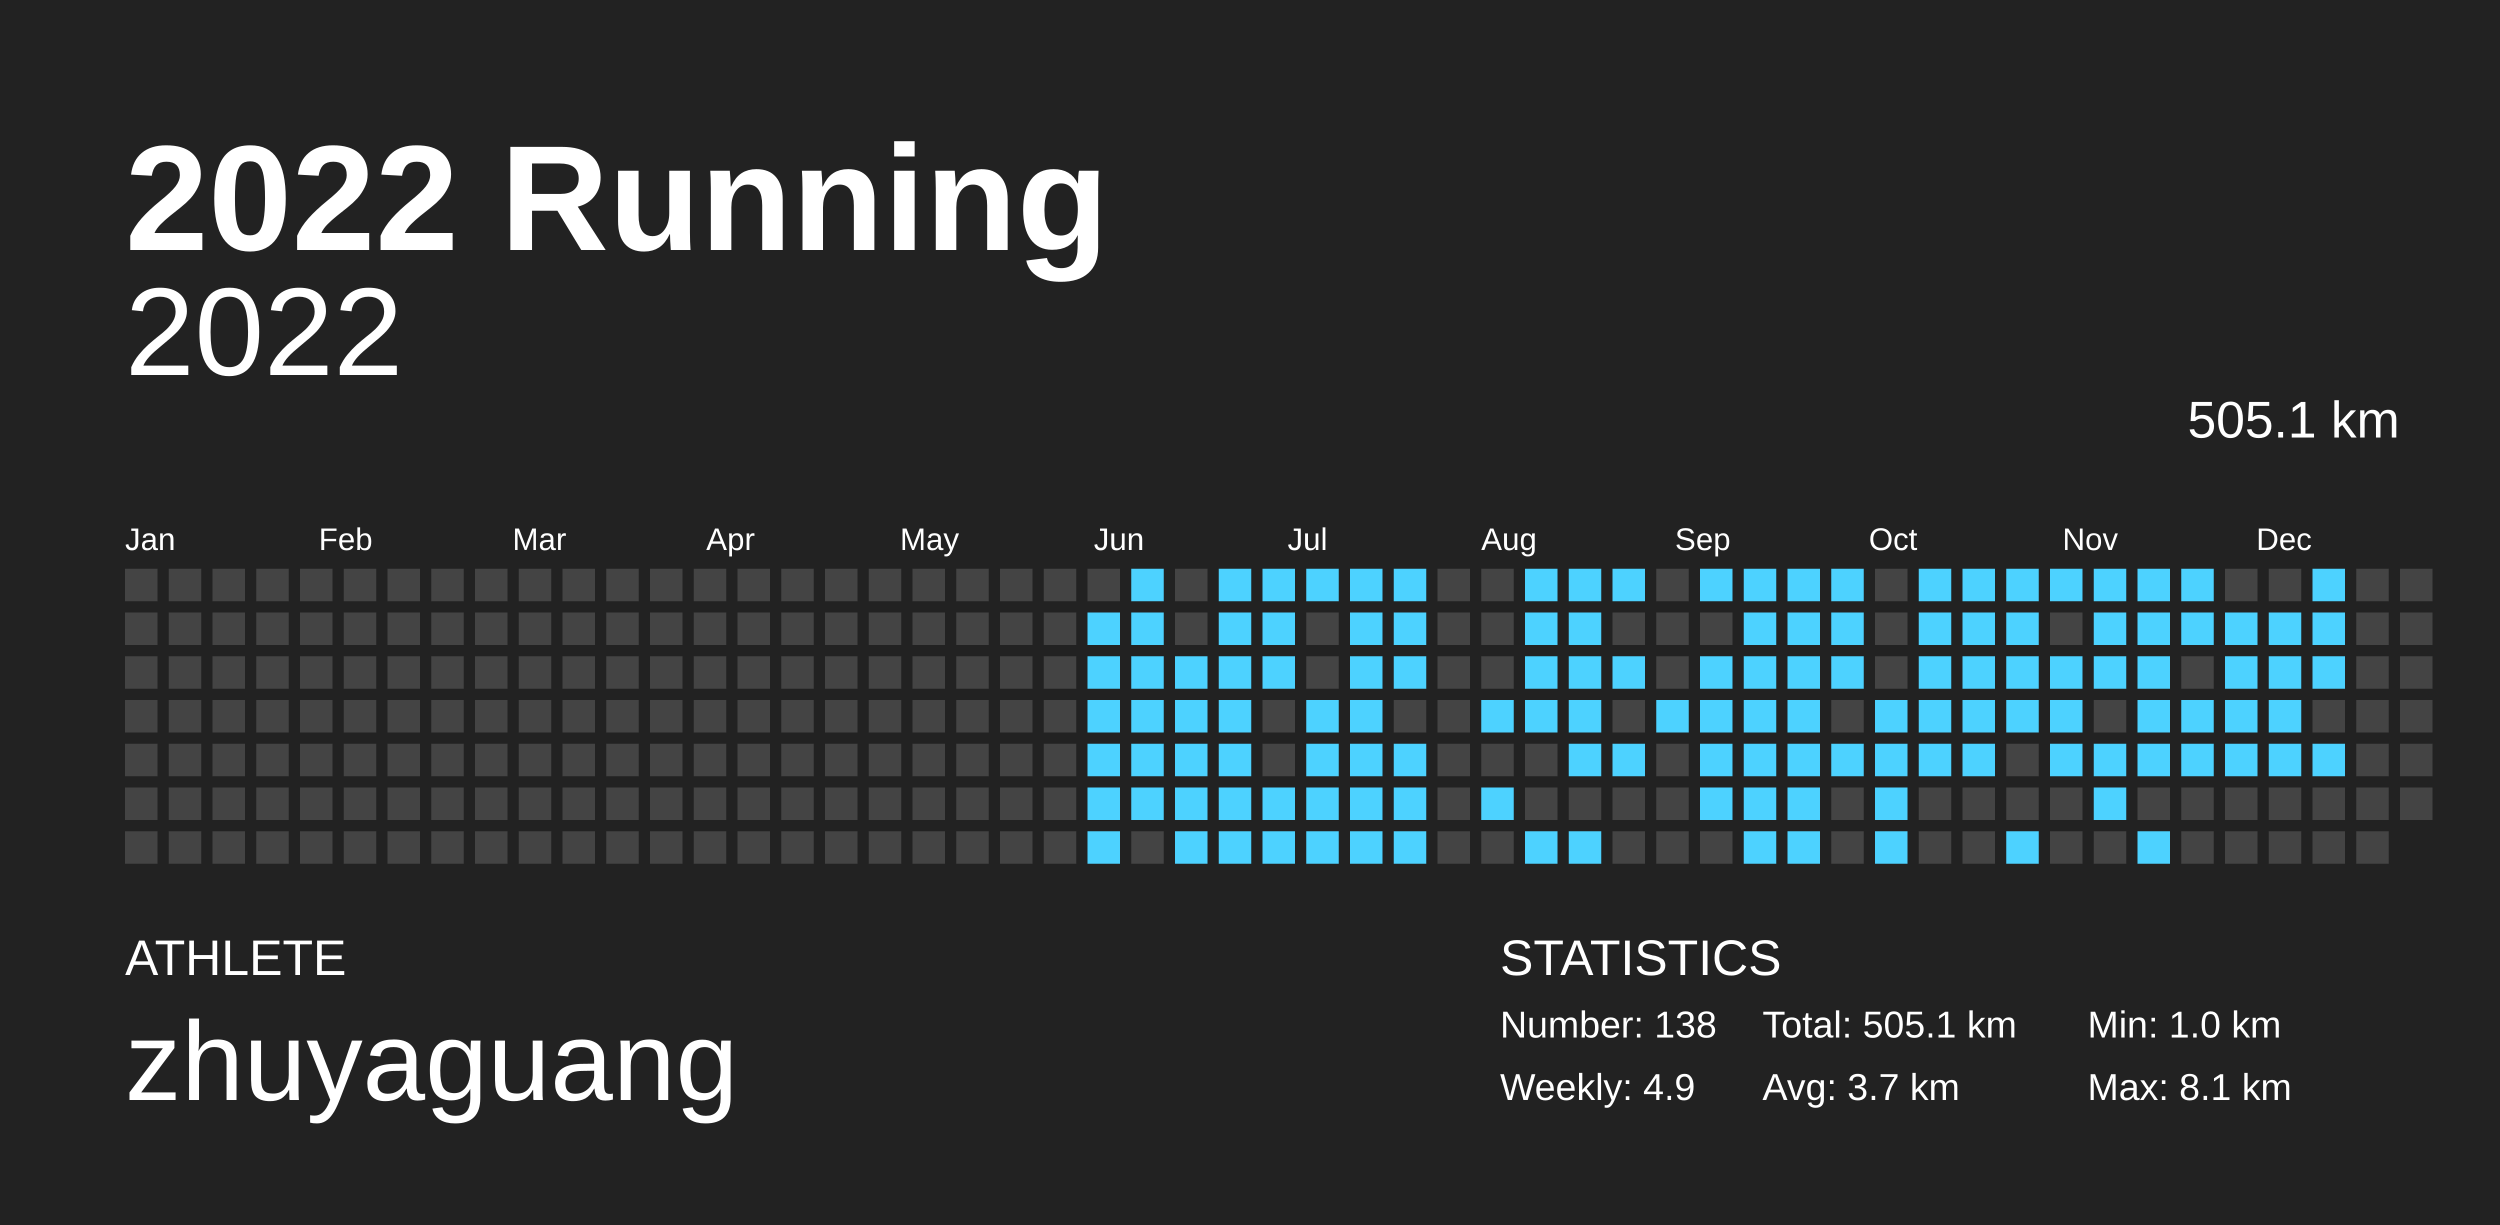
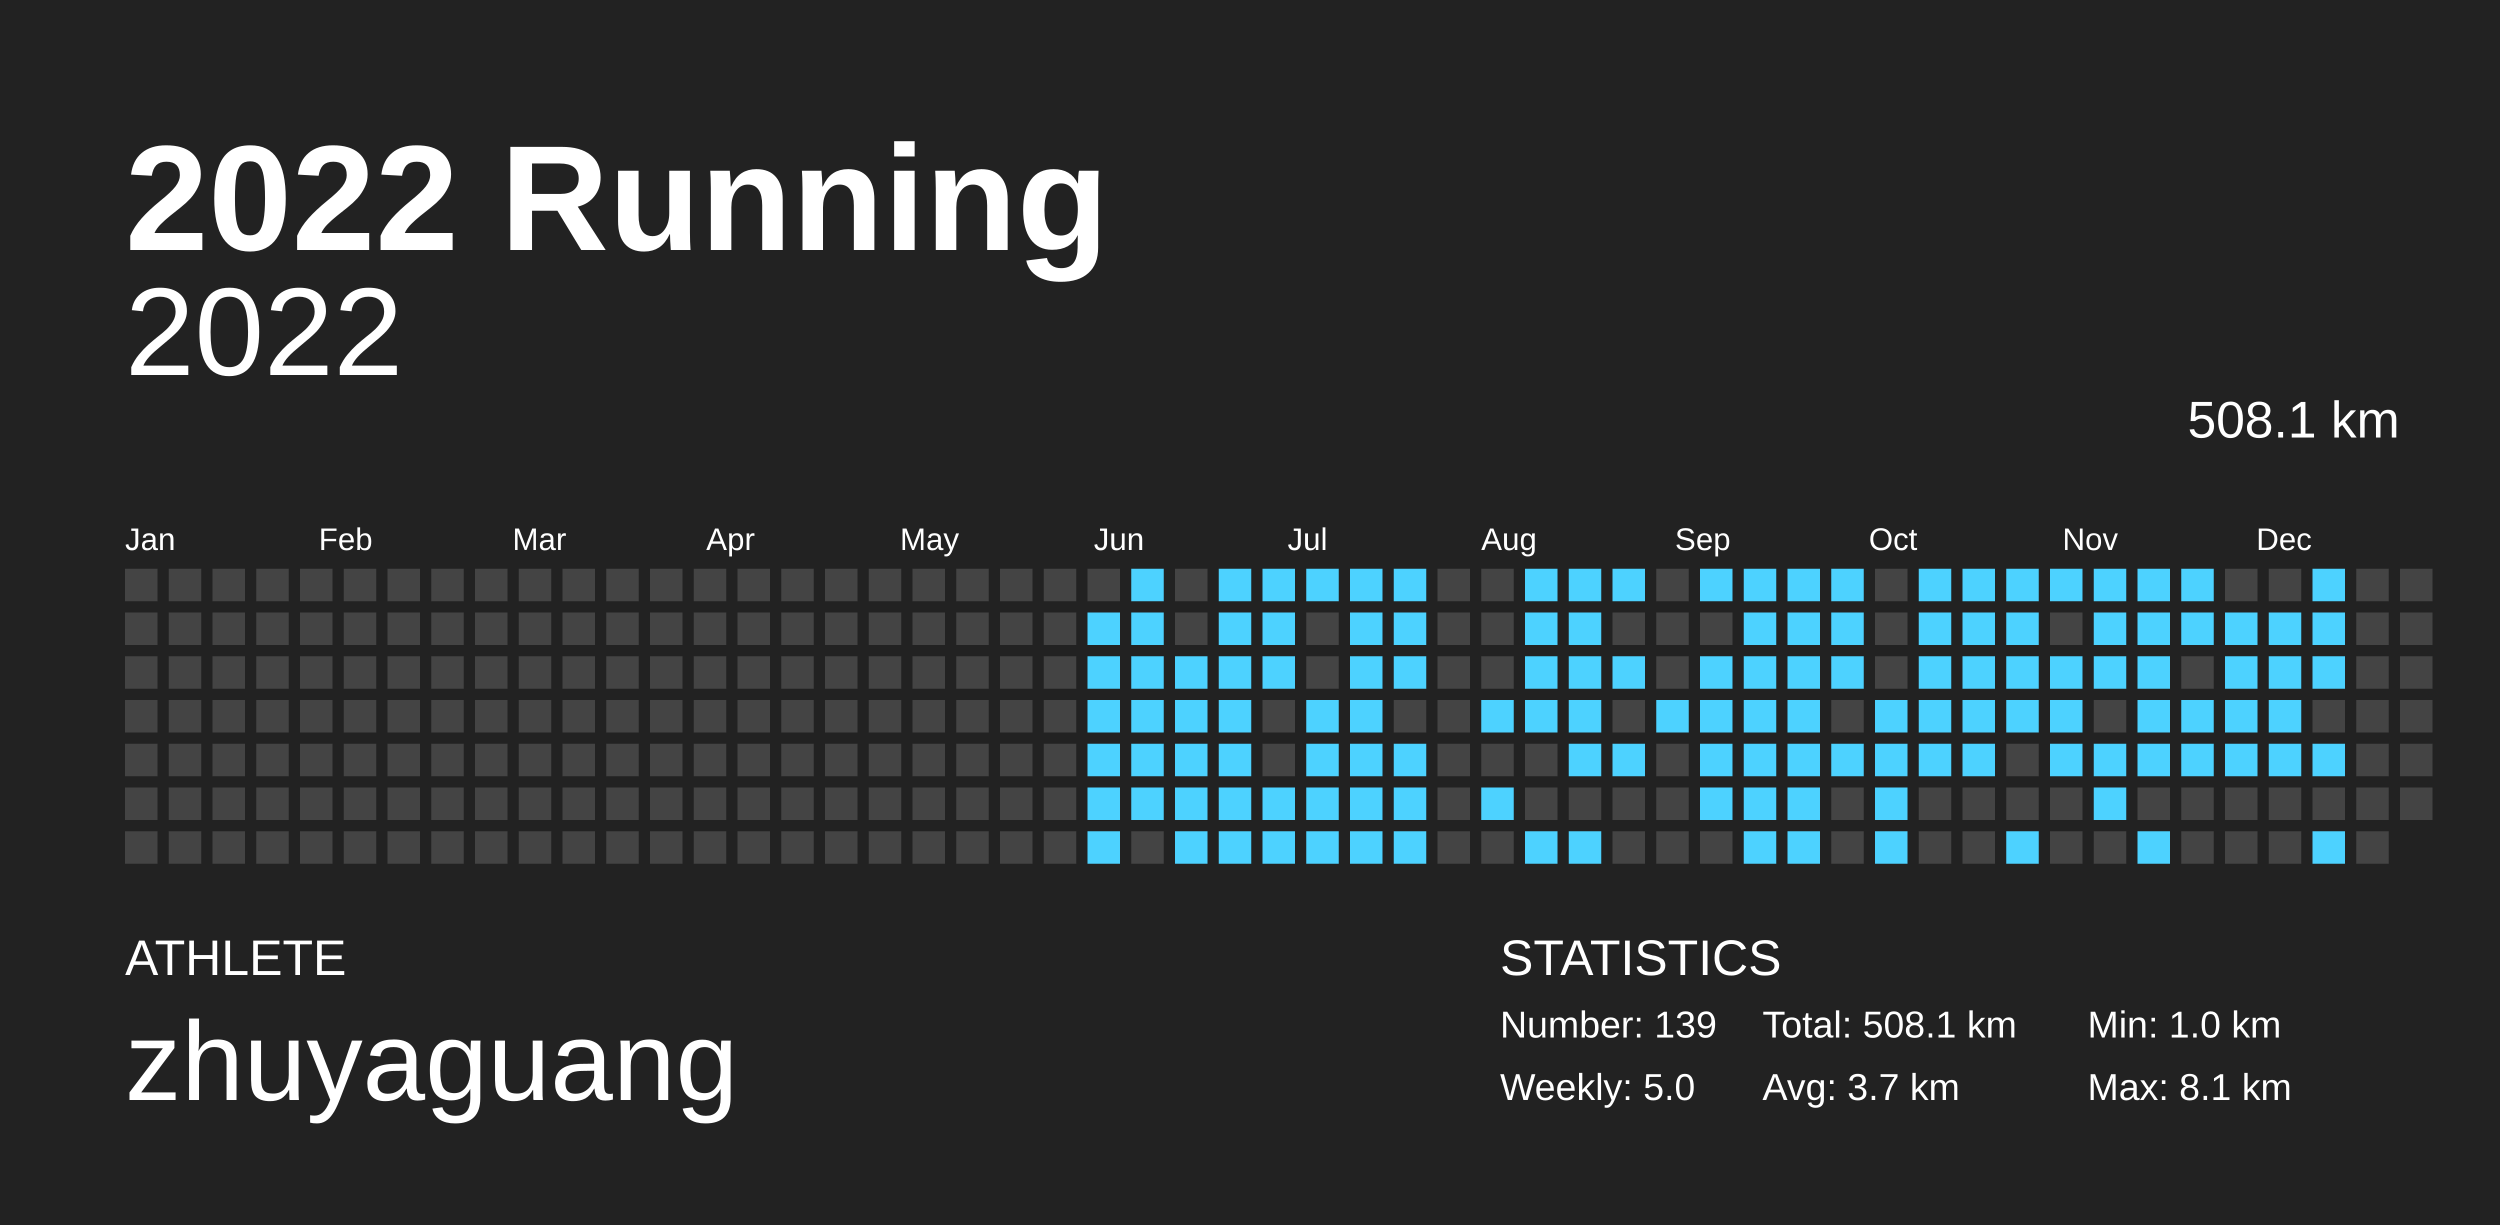
<svg xmlns="http://www.w3.org/2000/svg" baseProfile="full" height="98mm" version="1.1" viewBox="0,0,200,98" width="200mm">
  <defs />
  <rect fill="#222222" height="98" width="200" x="0" y="0" />
  <text fill="#FFFFFF" style="font-size:12px; font-family:Arial; font-weight:bold;" x="10" y="20">2022 Running</text>
  <text fill="#FFFFFF" style="font-size:4px; font-family:Arial" x="10" y="78">ATHLETE</text>
  <text fill="#FFFFFF" style="font-size:9px; font-family:Arial" x="10" y="88">zhuyaguang</text>
  <text fill="#FFFFFF" style="font-size:4px; font-family:Arial" x="120" y="78">STATISTICS</text>
-   <text fill="#FFFFFF" style="font-size:3px; font-family:Arial" x="120" y="83">Number: 138</text>
-   <text fill="#FFFFFF" style="font-size:3px; font-family:Arial" x="120" y="88">Weekly: 4.9</text>
-   <text fill="#FFFFFF" style="font-size:3px; font-family:Arial" x="141" y="83">Total: 505.1 km</text>
+   <text fill="#FFFFFF" style="font-size:3px; font-family:Arial" x="120" y="83">Number: 139</text>
+   <text fill="#FFFFFF" style="font-size:3px; font-family:Arial" x="120" y="88">Weekly: 5.0</text>
+   <text fill="#FFFFFF" style="font-size:3px; font-family:Arial" x="141" y="83">Total: 508.1 km</text>
  <text fill="#FFFFFF" style="font-size:3px; font-family:Arial" x="141" y="88">Avg: 3.7 km</text>
  <text fill="#FFFFFF" style="font-size:3px; font-family:Arial" x="167" y="83">Min: 1.0 km</text>
  <text fill="#FFFFFF" style="font-size:3px; font-family:Arial" x="167" y="88">Max: 8.1 km</text>
  <text alignment-baseline="hanging" fill="#FFFFFF" style="font-size:10.0px; font-family:Arial;" x="10" y="30">2022</text>
-   <text alignment-baseline="hanging" fill="#FFFFFF" style="font-size:4.125px; font-family:Arial;" x="175" y="35">505.1 km</text>
+   <text alignment-baseline="hanging" fill="#FFFFFF" style="font-size:4.125px; font-family:Arial;" x="175" y="35">508.1 km</text>
  <text fill="#FFFFFF" style="font-size:2.5px; font-family:Arial" x="10.0" y="44">Jan</text>
  <text fill="#FFFFFF" style="font-size:2.5px; font-family:Arial" x="25.5" y="44">Feb</text>
  <text fill="#FFFFFF" style="font-size:2.5px; font-family:Arial" x="41.0" y="44">Mar</text>
  <text fill="#FFFFFF" style="font-size:2.5px; font-family:Arial" x="56.5" y="44">Apr</text>
  <text fill="#FFFFFF" style="font-size:2.5px; font-family:Arial" x="72.0" y="44">May</text>
  <text fill="#FFFFFF" style="font-size:2.5px; font-family:Arial" x="87.5" y="44">Jun</text>
  <text fill="#FFFFFF" style="font-size:2.5px; font-family:Arial" x="103.0" y="44">Jul</text>
  <text fill="#FFFFFF" style="font-size:2.5px; font-family:Arial" x="118.5" y="44">Aug</text>
  <text fill="#FFFFFF" style="font-size:2.5px; font-family:Arial" x="134.0" y="44">Sep</text>
  <text fill="#FFFFFF" style="font-size:2.5px; font-family:Arial" x="149.5" y="44">Oct</text>
  <text fill="#FFFFFF" style="font-size:2.5px; font-family:Arial" x="165.0" y="44">Nov</text>
  <text fill="#FFFFFF" style="font-size:2.5px; font-family:Arial" x="180.5" y="44">Dec</text>
  <rect fill="#444444" height="2.6" width="2.6" x="10.0" y="45.5" />
  <rect fill="#444444" height="2.6" width="2.6" x="10.0" y="49.0" />
  <rect fill="#444444" height="2.6" width="2.6" x="10.0" y="52.5" />
  <rect fill="#444444" height="2.6" width="2.6" x="10.0" y="56.0" />
  <rect fill="#444444" height="2.6" width="2.6" x="10.0" y="59.5" />
  <rect fill="#444444" height="2.6" width="2.6" x="10.0" y="63.0" />
  <rect fill="#444444" height="2.6" width="2.6" x="10.0" y="66.5" />
  <rect fill="#444444" height="2.6" width="2.6" x="13.5" y="45.5" />
  <rect fill="#444444" height="2.6" width="2.6" x="13.5" y="49.0" />
  <rect fill="#444444" height="2.6" width="2.6" x="13.5" y="52.5" />
  <rect fill="#444444" height="2.6" width="2.6" x="13.5" y="56.0" />
  <rect fill="#444444" height="2.6" width="2.6" x="13.5" y="59.5" />
  <rect fill="#444444" height="2.6" width="2.6" x="13.5" y="63.0" />
  <rect fill="#444444" height="2.6" width="2.6" x="13.5" y="66.5" />
  <rect fill="#444444" height="2.6" width="2.6" x="17.0" y="45.5" />
  <rect fill="#444444" height="2.6" width="2.6" x="17.0" y="49.0" />
  <rect fill="#444444" height="2.6" width="2.6" x="17.0" y="52.5" />
  <rect fill="#444444" height="2.6" width="2.6" x="17.0" y="56.0" />
  <rect fill="#444444" height="2.6" width="2.6" x="17.0" y="59.5" />
  <rect fill="#444444" height="2.6" width="2.6" x="17.0" y="63.0" />
  <rect fill="#444444" height="2.6" width="2.6" x="17.0" y="66.5" />
  <rect fill="#444444" height="2.6" width="2.6" x="20.5" y="45.5" />
  <rect fill="#444444" height="2.6" width="2.6" x="20.5" y="49.0" />
  <rect fill="#444444" height="2.6" width="2.6" x="20.5" y="52.5" />
  <rect fill="#444444" height="2.6" width="2.6" x="20.5" y="56.0" />
  <rect fill="#444444" height="2.6" width="2.6" x="20.5" y="59.5" />
  <rect fill="#444444" height="2.6" width="2.6" x="20.5" y="63.0" />
  <rect fill="#444444" height="2.6" width="2.6" x="20.5" y="66.5" />
  <rect fill="#444444" height="2.6" width="2.6" x="24.0" y="45.5" />
  <rect fill="#444444" height="2.6" width="2.6" x="24.0" y="49.0" />
  <rect fill="#444444" height="2.6" width="2.6" x="24.0" y="52.5" />
  <rect fill="#444444" height="2.6" width="2.6" x="24.0" y="56.0" />
  <rect fill="#444444" height="2.6" width="2.6" x="24.0" y="59.5" />
  <rect fill="#444444" height="2.6" width="2.6" x="24.0" y="63.0" />
  <rect fill="#444444" height="2.6" width="2.6" x="24.0" y="66.5" />
  <rect fill="#444444" height="2.6" width="2.6" x="27.5" y="45.5" />
  <rect fill="#444444" height="2.6" width="2.6" x="27.5" y="49.0" />
  <rect fill="#444444" height="2.6" width="2.6" x="27.5" y="52.5" />
  <rect fill="#444444" height="2.6" width="2.6" x="27.5" y="56.0" />
  <rect fill="#444444" height="2.6" width="2.6" x="27.5" y="59.5" />
  <rect fill="#444444" height="2.6" width="2.6" x="27.5" y="63.0" />
  <rect fill="#444444" height="2.6" width="2.6" x="27.5" y="66.5" />
  <rect fill="#444444" height="2.6" width="2.6" x="31.0" y="45.5" />
  <rect fill="#444444" height="2.6" width="2.6" x="31.0" y="49.0" />
  <rect fill="#444444" height="2.6" width="2.6" x="31.0" y="52.5" />
  <rect fill="#444444" height="2.6" width="2.6" x="31.0" y="56.0" />
  <rect fill="#444444" height="2.6" width="2.6" x="31.0" y="59.5" />
  <rect fill="#444444" height="2.6" width="2.6" x="31.0" y="63.0" />
  <rect fill="#444444" height="2.6" width="2.6" x="31.0" y="66.5" />
  <rect fill="#444444" height="2.6" width="2.6" x="34.5" y="45.5" />
  <rect fill="#444444" height="2.6" width="2.6" x="34.5" y="49.0" />
  <rect fill="#444444" height="2.6" width="2.6" x="34.5" y="52.5" />
  <rect fill="#444444" height="2.6" width="2.6" x="34.5" y="56.0" />
  <rect fill="#444444" height="2.6" width="2.6" x="34.5" y="59.5" />
  <rect fill="#444444" height="2.6" width="2.6" x="34.5" y="63.0" />
  <rect fill="#444444" height="2.6" width="2.6" x="34.5" y="66.5" />
  <rect fill="#444444" height="2.6" width="2.6" x="38.0" y="45.5" />
  <rect fill="#444444" height="2.6" width="2.6" x="38.0" y="49.0" />
  <rect fill="#444444" height="2.6" width="2.6" x="38.0" y="52.5" />
  <rect fill="#444444" height="2.6" width="2.6" x="38.0" y="56.0" />
  <rect fill="#444444" height="2.6" width="2.6" x="38.0" y="59.5" />
  <rect fill="#444444" height="2.6" width="2.6" x="38.0" y="63.0" />
  <rect fill="#444444" height="2.6" width="2.6" x="38.0" y="66.5" />
  <rect fill="#444444" height="2.6" width="2.6" x="41.5" y="45.5" />
  <rect fill="#444444" height="2.6" width="2.6" x="41.5" y="49.0" />
  <rect fill="#444444" height="2.6" width="2.6" x="41.5" y="52.5" />
  <rect fill="#444444" height="2.6" width="2.6" x="41.5" y="56.0" />
  <rect fill="#444444" height="2.6" width="2.6" x="41.5" y="59.5" />
  <rect fill="#444444" height="2.6" width="2.6" x="41.5" y="63.0" />
  <rect fill="#444444" height="2.6" width="2.6" x="41.5" y="66.5" />
  <rect fill="#444444" height="2.6" width="2.6" x="45.0" y="45.5" />
  <rect fill="#444444" height="2.6" width="2.6" x="45.0" y="49.0" />
  <rect fill="#444444" height="2.6" width="2.6" x="45.0" y="52.5" />
  <rect fill="#444444" height="2.6" width="2.6" x="45.0" y="56.0" />
  <rect fill="#444444" height="2.6" width="2.6" x="45.0" y="59.5" />
  <rect fill="#444444" height="2.6" width="2.6" x="45.0" y="63.0" />
  <rect fill="#444444" height="2.6" width="2.6" x="45.0" y="66.5" />
  <rect fill="#444444" height="2.6" width="2.6" x="48.5" y="45.5" />
  <rect fill="#444444" height="2.6" width="2.6" x="48.5" y="49.0" />
  <rect fill="#444444" height="2.6" width="2.6" x="48.5" y="52.5" />
  <rect fill="#444444" height="2.6" width="2.6" x="48.5" y="56.0" />
  <rect fill="#444444" height="2.6" width="2.6" x="48.5" y="59.5" />
  <rect fill="#444444" height="2.6" width="2.6" x="48.5" y="63.0" />
  <rect fill="#444444" height="2.6" width="2.6" x="48.5" y="66.5" />
  <rect fill="#444444" height="2.6" width="2.6" x="52.0" y="45.5" />
  <rect fill="#444444" height="2.6" width="2.6" x="52.0" y="49.0" />
  <rect fill="#444444" height="2.6" width="2.6" x="52.0" y="52.5" />
  <rect fill="#444444" height="2.6" width="2.6" x="52.0" y="56.0" />
  <rect fill="#444444" height="2.6" width="2.6" x="52.0" y="59.5" />
  <rect fill="#444444" height="2.6" width="2.6" x="52.0" y="63.0" />
  <rect fill="#444444" height="2.6" width="2.6" x="52.0" y="66.5" />
  <rect fill="#444444" height="2.6" width="2.6" x="55.5" y="45.5" />
  <rect fill="#444444" height="2.6" width="2.6" x="55.5" y="49.0" />
  <rect fill="#444444" height="2.6" width="2.6" x="55.5" y="52.5" />
  <rect fill="#444444" height="2.6" width="2.6" x="55.5" y="56.0" />
  <rect fill="#444444" height="2.6" width="2.6" x="55.5" y="59.5" />
  <rect fill="#444444" height="2.6" width="2.6" x="55.5" y="63.0" />
  <rect fill="#444444" height="2.6" width="2.6" x="55.5" y="66.5" />
  <rect fill="#444444" height="2.6" width="2.6" x="59.0" y="45.5" />
  <rect fill="#444444" height="2.6" width="2.6" x="59.0" y="49.0" />
  <rect fill="#444444" height="2.6" width="2.6" x="59.0" y="52.5" />
  <rect fill="#444444" height="2.6" width="2.6" x="59.0" y="56.0" />
  <rect fill="#444444" height="2.6" width="2.6" x="59.0" y="59.5" />
  <rect fill="#444444" height="2.6" width="2.6" x="59.0" y="63.0" />
  <rect fill="#444444" height="2.6" width="2.6" x="59.0" y="66.5" />
  <rect fill="#444444" height="2.6" width="2.6" x="62.5" y="45.5" />
  <rect fill="#444444" height="2.6" width="2.6" x="62.5" y="49.0" />
  <rect fill="#444444" height="2.6" width="2.6" x="62.5" y="52.5" />
  <rect fill="#444444" height="2.6" width="2.6" x="62.5" y="56.0" />
  <rect fill="#444444" height="2.6" width="2.6" x="62.5" y="59.5" />
  <rect fill="#444444" height="2.6" width="2.6" x="62.5" y="63.0" />
  <rect fill="#444444" height="2.6" width="2.6" x="62.5" y="66.5" />
  <rect fill="#444444" height="2.6" width="2.6" x="66.0" y="45.5" />
  <rect fill="#444444" height="2.6" width="2.6" x="66.0" y="49.0" />
  <rect fill="#444444" height="2.6" width="2.6" x="66.0" y="52.5" />
  <rect fill="#444444" height="2.6" width="2.6" x="66.0" y="56.0" />
  <rect fill="#444444" height="2.6" width="2.6" x="66.0" y="59.5" />
  <rect fill="#444444" height="2.6" width="2.6" x="66.0" y="63.0" />
  <rect fill="#444444" height="2.6" width="2.6" x="66.0" y="66.5" />
  <rect fill="#444444" height="2.6" width="2.6" x="69.5" y="45.5" />
  <rect fill="#444444" height="2.6" width="2.6" x="69.5" y="49.0" />
  <rect fill="#444444" height="2.6" width="2.6" x="69.5" y="52.5" />
  <rect fill="#444444" height="2.6" width="2.6" x="69.5" y="56.0" />
  <rect fill="#444444" height="2.6" width="2.6" x="69.5" y="59.5" />
  <rect fill="#444444" height="2.6" width="2.6" x="69.5" y="63.0" />
  <rect fill="#444444" height="2.6" width="2.6" x="69.5" y="66.5" />
  <rect fill="#444444" height="2.6" width="2.6" x="73.0" y="45.5" />
  <rect fill="#444444" height="2.6" width="2.6" x="73.0" y="49.0" />
  <rect fill="#444444" height="2.6" width="2.6" x="73.0" y="52.5" />
  <rect fill="#444444" height="2.6" width="2.6" x="73.0" y="56.0" />
  <rect fill="#444444" height="2.6" width="2.6" x="73.0" y="59.5" />
  <rect fill="#444444" height="2.6" width="2.6" x="73.0" y="63.0" />
  <rect fill="#444444" height="2.6" width="2.6" x="73.0" y="66.5" />
  <rect fill="#444444" height="2.6" width="2.6" x="76.5" y="45.5" />
  <rect fill="#444444" height="2.6" width="2.6" x="76.5" y="49.0" />
  <rect fill="#444444" height="2.6" width="2.6" x="76.5" y="52.5" />
  <rect fill="#444444" height="2.6" width="2.6" x="76.5" y="56.0" />
  <rect fill="#444444" height="2.6" width="2.6" x="76.5" y="59.5" />
  <rect fill="#444444" height="2.6" width="2.6" x="76.5" y="63.0" />
  <rect fill="#444444" height="2.6" width="2.6" x="76.5" y="66.5" />
  <rect fill="#444444" height="2.6" width="2.6" x="80.0" y="45.5" />
  <rect fill="#444444" height="2.6" width="2.6" x="80.0" y="49.0" />
  <rect fill="#444444" height="2.6" width="2.6" x="80.0" y="52.5" />
  <rect fill="#444444" height="2.6" width="2.6" x="80.0" y="56.0" />
  <rect fill="#444444" height="2.6" width="2.6" x="80.0" y="59.5" />
  <rect fill="#444444" height="2.6" width="2.6" x="80.0" y="63.0" />
  <rect fill="#444444" height="2.6" width="2.6" x="80.0" y="66.5" />
  <rect fill="#444444" height="2.6" width="2.6" x="83.5" y="45.5" />
  <rect fill="#444444" height="2.6" width="2.6" x="83.5" y="49.0" />
  <rect fill="#444444" height="2.6" width="2.6" x="83.5" y="52.5" />
  <rect fill="#444444" height="2.6" width="2.6" x="83.5" y="56.0" />
  <rect fill="#444444" height="2.6" width="2.6" x="83.5" y="59.5" />
  <rect fill="#444444" height="2.6" width="2.6" x="83.5" y="63.0" />
  <rect fill="#444444" height="2.6" width="2.6" x="83.5" y="66.5" />
  <rect fill="#444444" height="2.6" width="2.6" x="87.0" y="45.5" />
  <rect fill="#4dd2ff" height="2.6" width="2.6" x="87.0" y="49.0" />
  <rect fill="#4dd2ff" height="2.6" width="2.6" x="87.0" y="52.5" />
  <rect fill="#4dd2ff" height="2.6" width="2.6" x="87.0" y="56.0" />
  <rect fill="#4dd2ff" height="2.6" width="2.6" x="87.0" y="59.5" />
  <rect fill="#4dd2ff" height="2.6" width="2.6" x="87.0" y="63.0" />
  <rect fill="#4dd2ff" height="2.6" width="2.6" x="87.0" y="66.5" />
  <rect fill="#4dd2ff" height="2.6" width="2.6" x="90.5" y="45.5" />
  <rect fill="#4dd2ff" height="2.6" width="2.6" x="90.5" y="49.0" />
  <rect fill="#4dd2ff" height="2.6" width="2.6" x="90.5" y="52.5" />
  <rect fill="#4dd2ff" height="2.6" width="2.6" x="90.5" y="56.0" />
  <rect fill="#4dd2ff" height="2.6" width="2.6" x="90.5" y="59.5" />
  <rect fill="#4dd2ff" height="2.6" width="2.6" x="90.5" y="63.0" />
  <rect fill="#444444" height="2.6" width="2.6" x="90.5" y="66.5" />
  <rect fill="#444444" height="2.6" width="2.6" x="94.0" y="45.5" />
  <rect fill="#444444" height="2.6" width="2.6" x="94.0" y="49.0" />
  <rect fill="#4dd2ff" height="2.6" width="2.6" x="94.0" y="52.5" />
  <rect fill="#4dd2ff" height="2.6" width="2.6" x="94.0" y="56.0" />
  <rect fill="#4dd2ff" height="2.6" width="2.6" x="94.0" y="59.5" />
  <rect fill="#4dd2ff" height="2.6" width="2.6" x="94.0" y="63.0" />
  <rect fill="#4dd2ff" height="2.6" width="2.6" x="94.0" y="66.5" />
  <rect fill="#4dd2ff" height="2.6" width="2.6" x="97.5" y="45.5" />
  <rect fill="#4dd2ff" height="2.6" width="2.6" x="97.5" y="49.0" />
  <rect fill="#4dd2ff" height="2.6" width="2.6" x="97.5" y="52.5" />
  <rect fill="#4dd2ff" height="2.6" width="2.6" x="97.5" y="56.0" />
  <rect fill="#4dd2ff" height="2.6" width="2.6" x="97.5" y="59.5" />
  <rect fill="#4dd2ff" height="2.6" width="2.6" x="97.5" y="63.0" />
  <rect fill="#4dd2ff" height="2.6" width="2.6" x="97.5" y="66.5" />
  <rect fill="#4dd2ff" height="2.6" width="2.6" x="101.0" y="45.5" />
  <rect fill="#4dd2ff" height="2.6" width="2.6" x="101.0" y="49.0" />
  <rect fill="#4dd2ff" height="2.6" width="2.6" x="101.0" y="52.5" />
  <rect fill="#444444" height="2.6" width="2.6" x="101.0" y="56.0" />
  <rect fill="#444444" height="2.6" width="2.6" x="101.0" y="59.5" />
  <rect fill="#4dd2ff" height="2.6" width="2.6" x="101.0" y="63.0" />
  <rect fill="#4dd2ff" height="2.6" width="2.6" x="101.0" y="66.5" />
  <rect fill="#4dd2ff" height="2.6" width="2.6" x="104.5" y="45.5" />
  <rect fill="#444444" height="2.6" width="2.6" x="104.5" y="49.0" />
  <rect fill="#444444" height="2.6" width="2.6" x="104.5" y="52.5" />
  <rect fill="#4dd2ff" height="2.6" width="2.6" x="104.5" y="56.0" />
  <rect fill="#4dd2ff" height="2.6" width="2.6" x="104.5" y="59.5" />
  <rect fill="#4dd2ff" height="2.6" width="2.6" x="104.5" y="63.0" />
  <rect fill="#4dd2ff" height="2.6" width="2.6" x="104.5" y="66.5" />
  <rect fill="#4dd2ff" height="2.6" width="2.6" x="108.0" y="45.5" />
  <rect fill="#4dd2ff" height="2.6" width="2.6" x="108.0" y="49.0" />
  <rect fill="#4dd2ff" height="2.6" width="2.6" x="108.0" y="52.5" />
  <rect fill="#4dd2ff" height="2.6" width="2.6" x="108.0" y="56.0" />
  <rect fill="#4dd2ff" height="2.6" width="2.6" x="108.0" y="59.5" />
  <rect fill="#4dd2ff" height="2.6" width="2.6" x="108.0" y="63.0" />
  <rect fill="#4dd2ff" height="2.6" width="2.6" x="108.0" y="66.5" />
  <rect fill="#4dd2ff" height="2.6" width="2.6" x="111.5" y="45.5" />
  <rect fill="#4dd2ff" height="2.6" width="2.6" x="111.5" y="49.0" />
  <rect fill="#4dd2ff" height="2.6" width="2.6" x="111.5" y="52.5" />
  <rect fill="#444444" height="2.6" width="2.6" x="111.5" y="56.0" />
  <rect fill="#4dd2ff" height="2.6" width="2.6" x="111.5" y="59.5" />
  <rect fill="#4dd2ff" height="2.6" width="2.6" x="111.5" y="63.0" />
  <rect fill="#4dd2ff" height="2.6" width="2.6" x="111.5" y="66.5" />
  <rect fill="#444444" height="2.6" width="2.6" x="115.0" y="45.5" />
  <rect fill="#444444" height="2.6" width="2.6" x="115.0" y="49.0" />
  <rect fill="#444444" height="2.6" width="2.6" x="115.0" y="52.5" />
  <rect fill="#444444" height="2.6" width="2.6" x="115.0" y="56.0" />
  <rect fill="#444444" height="2.6" width="2.6" x="115.0" y="59.5" />
  <rect fill="#444444" height="2.6" width="2.6" x="115.0" y="63.0" />
  <rect fill="#444444" height="2.6" width="2.6" x="115.0" y="66.5" />
  <rect fill="#444444" height="2.6" width="2.6" x="118.5" y="45.5" />
  <rect fill="#444444" height="2.6" width="2.6" x="118.5" y="49.0" />
  <rect fill="#444444" height="2.6" width="2.6" x="118.5" y="52.5" />
  <rect fill="#4dd2ff" height="2.6" width="2.6" x="118.5" y="56.0" />
  <rect fill="#444444" height="2.6" width="2.6" x="118.5" y="59.5" />
  <rect fill="#4dd2ff" height="2.6" width="2.6" x="118.5" y="63.0" />
  <rect fill="#444444" height="2.6" width="2.6" x="118.5" y="66.5" />
  <rect fill="#4dd2ff" height="2.6" width="2.6" x="122.0" y="45.5" />
  <rect fill="#4dd2ff" height="2.6" width="2.6" x="122.0" y="49.0" />
  <rect fill="#4dd2ff" height="2.6" width="2.6" x="122.0" y="52.5" />
  <rect fill="#4dd2ff" height="2.6" width="2.6" x="122.0" y="56.0" />
  <rect fill="#444444" height="2.6" width="2.6" x="122.0" y="59.5" />
  <rect fill="#444444" height="2.6" width="2.6" x="122.0" y="63.0" />
  <rect fill="#4dd2ff" height="2.6" width="2.6" x="122.0" y="66.5" />
  <rect fill="#4dd2ff" height="2.6" width="2.6" x="125.5" y="45.5" />
  <rect fill="#4dd2ff" height="2.6" width="2.6" x="125.5" y="49.0" />
  <rect fill="#4dd2ff" height="2.6" width="2.6" x="125.5" y="52.5" />
  <rect fill="#4dd2ff" height="2.6" width="2.6" x="125.5" y="56.0" />
  <rect fill="#4dd2ff" height="2.6" width="2.6" x="125.5" y="59.5" />
  <rect fill="#444444" height="2.6" width="2.6" x="125.5" y="63.0" />
  <rect fill="#4dd2ff" height="2.6" width="2.6" x="125.5" y="66.5" />
  <rect fill="#4dd2ff" height="2.6" width="2.6" x="129.0" y="45.5" />
  <rect fill="#444444" height="2.6" width="2.6" x="129.0" y="49.0" />
  <rect fill="#4dd2ff" height="2.6" width="2.6" x="129.0" y="52.5" />
  <rect fill="#444444" height="2.6" width="2.6" x="129.0" y="56.0" />
  <rect fill="#4dd2ff" height="2.6" width="2.6" x="129.0" y="59.5" />
  <rect fill="#444444" height="2.6" width="2.6" x="129.0" y="63.0" />
  <rect fill="#444444" height="2.6" width="2.6" x="129.0" y="66.5" />
  <rect fill="#444444" height="2.6" width="2.6" x="132.5" y="45.5" />
  <rect fill="#444444" height="2.6" width="2.6" x="132.5" y="49.0" />
  <rect fill="#444444" height="2.6" width="2.6" x="132.5" y="52.5" />
  <rect fill="#4dd2ff" height="2.6" width="2.6" x="132.5" y="56.0" />
  <rect fill="#444444" height="2.6" width="2.6" x="132.5" y="59.5" />
  <rect fill="#444444" height="2.6" width="2.6" x="132.5" y="63.0" />
  <rect fill="#444444" height="2.6" width="2.6" x="132.5" y="66.5" />
  <rect fill="#4dd2ff" height="2.6" width="2.6" x="136.0" y="45.5" />
  <rect fill="#444444" height="2.6" width="2.6" x="136.0" y="49.0" />
  <rect fill="#4dd2ff" height="2.6" width="2.6" x="136.0" y="52.5" />
  <rect fill="#4dd2ff" height="2.6" width="2.6" x="136.0" y="56.0" />
  <rect fill="#4dd2ff" height="2.6" width="2.6" x="136.0" y="59.5" />
  <rect fill="#4dd2ff" height="2.6" width="2.6" x="136.0" y="63.0" />
  <rect fill="#444444" height="2.6" width="2.6" x="136.0" y="66.5" />
  <rect fill="#4dd2ff" height="2.6" width="2.6" x="139.5" y="45.5" />
  <rect fill="#4dd2ff" height="2.6" width="2.6" x="139.5" y="49.0" />
  <rect fill="#4dd2ff" height="2.6" width="2.6" x="139.5" y="52.5" />
  <rect fill="#4dd2ff" height="2.6" width="2.6" x="139.5" y="56.0" />
  <rect fill="#4dd2ff" height="2.6" width="2.6" x="139.5" y="59.5" />
  <rect fill="#4dd2ff" height="2.6" width="2.6" x="139.5" y="63.0" />
  <rect fill="#4dd2ff" height="2.6" width="2.6" x="139.5" y="66.5" />
  <rect fill="#4dd2ff" height="2.6" width="2.6" x="143.0" y="45.5" />
  <rect fill="#4dd2ff" height="2.6" width="2.6" x="143.0" y="49.0" />
  <rect fill="#4dd2ff" height="2.6" width="2.6" x="143.0" y="52.5" />
  <rect fill="#4dd2ff" height="2.6" width="2.6" x="143.0" y="56.0" />
  <rect fill="#4dd2ff" height="2.6" width="2.6" x="143.0" y="59.5" />
  <rect fill="#4dd2ff" height="2.6" width="2.6" x="143.0" y="63.0" />
  <rect fill="#4dd2ff" height="2.6" width="2.6" x="143.0" y="66.5" />
  <rect fill="#4dd2ff" height="2.6" width="2.6" x="146.5" y="45.5" />
  <rect fill="#4dd2ff" height="2.6" width="2.6" x="146.5" y="49.0" />
  <rect fill="#4dd2ff" height="2.6" width="2.6" x="146.5" y="52.5" />
  <rect fill="#444444" height="2.6" width="2.6" x="146.5" y="56.0" />
  <rect fill="#4dd2ff" height="2.6" width="2.6" x="146.5" y="59.5" />
  <rect fill="#444444" height="2.6" width="2.6" x="146.5" y="63.0" />
  <rect fill="#444444" height="2.6" width="2.6" x="146.5" y="66.5" />
  <rect fill="#444444" height="2.6" width="2.6" x="150.0" y="45.5" />
  <rect fill="#444444" height="2.6" width="2.6" x="150.0" y="49.0" />
  <rect fill="#444444" height="2.6" width="2.6" x="150.0" y="52.5" />
  <rect fill="#4dd2ff" height="2.6" width="2.6" x="150.0" y="56.0" />
  <rect fill="#4dd2ff" height="2.6" width="2.6" x="150.0" y="59.5" />
  <rect fill="#4dd2ff" height="2.6" width="2.6" x="150.0" y="63.0" />
  <rect fill="#4dd2ff" height="2.6" width="2.6" x="150.0" y="66.5" />
  <rect fill="#4dd2ff" height="2.6" width="2.6" x="153.5" y="45.5" />
  <rect fill="#4dd2ff" height="2.6" width="2.6" x="153.5" y="49.0" />
  <rect fill="#4dd2ff" height="2.6" width="2.6" x="153.5" y="52.5" />
  <rect fill="#4dd2ff" height="2.6" width="2.6" x="153.5" y="56.0" />
  <rect fill="#4dd2ff" height="2.6" width="2.6" x="153.5" y="59.5" />
  <rect fill="#444444" height="2.6" width="2.6" x="153.5" y="63.0" />
  <rect fill="#444444" height="2.6" width="2.6" x="153.5" y="66.5" />
  <rect fill="#4dd2ff" height="2.6" width="2.6" x="157.0" y="45.5" />
  <rect fill="#4dd2ff" height="2.6" width="2.6" x="157.0" y="49.0" />
  <rect fill="#4dd2ff" height="2.6" width="2.6" x="157.0" y="52.5" />
  <rect fill="#4dd2ff" height="2.6" width="2.6" x="157.0" y="56.0" />
  <rect fill="#4dd2ff" height="2.6" width="2.6" x="157.0" y="59.5" />
  <rect fill="#444444" height="2.6" width="2.6" x="157.0" y="63.0" />
  <rect fill="#444444" height="2.6" width="2.6" x="157.0" y="66.5" />
  <rect fill="#4dd2ff" height="2.6" width="2.6" x="160.5" y="45.5" />
  <rect fill="#4dd2ff" height="2.6" width="2.6" x="160.5" y="49.0" />
  <rect fill="#4dd2ff" height="2.6" width="2.6" x="160.5" y="52.5" />
  <rect fill="#4dd2ff" height="2.6" width="2.6" x="160.5" y="56.0" />
  <rect fill="#444444" height="2.6" width="2.6" x="160.5" y="59.5" />
  <rect fill="#444444" height="2.6" width="2.6" x="160.5" y="63.0" />
  <rect fill="#4dd2ff" height="2.6" width="2.6" x="160.5" y="66.5" />
  <rect fill="#4dd2ff" height="2.6" width="2.6" x="164.0" y="45.5" />
  <rect fill="#444444" height="2.6" width="2.6" x="164.0" y="49.0" />
  <rect fill="#4dd2ff" height="2.6" width="2.6" x="164.0" y="52.5" />
  <rect fill="#4dd2ff" height="2.6" width="2.6" x="164.0" y="56.0" />
  <rect fill="#4dd2ff" height="2.6" width="2.6" x="164.0" y="59.5" />
  <rect fill="#444444" height="2.6" width="2.6" x="164.0" y="63.0" />
  <rect fill="#444444" height="2.6" width="2.6" x="164.0" y="66.5" />
  <rect fill="#4dd2ff" height="2.6" width="2.6" x="167.5" y="45.5" />
  <rect fill="#4dd2ff" height="2.6" width="2.6" x="167.5" y="49.0" />
  <rect fill="#4dd2ff" height="2.6" width="2.6" x="167.5" y="52.5" />
  <rect fill="#444444" height="2.6" width="2.6" x="167.5" y="56.0" />
  <rect fill="#4dd2ff" height="2.6" width="2.6" x="167.5" y="59.5" />
  <rect fill="#4dd2ff" height="2.6" width="2.6" x="167.5" y="63.0" />
  <rect fill="#444444" height="2.6" width="2.6" x="167.5" y="66.5" />
  <rect fill="#4dd2ff" height="2.6" width="2.6" x="171.0" y="45.5" />
  <rect fill="#4dd2ff" height="2.6" width="2.6" x="171.0" y="49.0" />
  <rect fill="#4dd2ff" height="2.6" width="2.6" x="171.0" y="52.5" />
  <rect fill="#4dd2ff" height="2.6" width="2.6" x="171.0" y="56.0" />
  <rect fill="#4dd2ff" height="2.6" width="2.6" x="171.0" y="59.5" />
  <rect fill="#444444" height="2.6" width="2.6" x="171.0" y="63.0" />
  <rect fill="#4dd2ff" height="2.6" width="2.6" x="171.0" y="66.5" />
  <rect fill="#4dd2ff" height="2.6" width="2.6" x="174.5" y="45.5" />
  <rect fill="#4dd2ff" height="2.6" width="2.6" x="174.5" y="49.0" />
  <rect fill="#444444" height="2.6" width="2.6" x="174.5" y="52.5" />
  <rect fill="#4dd2ff" height="2.6" width="2.6" x="174.5" y="56.0" />
  <rect fill="#4dd2ff" height="2.6" width="2.6" x="174.5" y="59.5" />
  <rect fill="#444444" height="2.6" width="2.6" x="174.5" y="63.0" />
  <rect fill="#444444" height="2.6" width="2.6" x="174.5" y="66.5" />
  <rect fill="#444444" height="2.6" width="2.6" x="178.0" y="45.5" />
  <rect fill="#4dd2ff" height="2.6" width="2.6" x="178.0" y="49.0" />
  <rect fill="#4dd2ff" height="2.6" width="2.6" x="178.0" y="52.5" />
  <rect fill="#4dd2ff" height="2.6" width="2.6" x="178.0" y="56.0" />
  <rect fill="#4dd2ff" height="2.6" width="2.6" x="178.0" y="59.5" />
  <rect fill="#444444" height="2.6" width="2.6" x="178.0" y="63.0" />
  <rect fill="#444444" height="2.6" width="2.6" x="178.0" y="66.5" />
  <rect fill="#444444" height="2.6" width="2.6" x="181.5" y="45.5" />
  <rect fill="#4dd2ff" height="2.6" width="2.6" x="181.5" y="49.0" />
  <rect fill="#4dd2ff" height="2.6" width="2.6" x="181.5" y="52.5" />
  <rect fill="#4dd2ff" height="2.6" width="2.6" x="181.5" y="56.0" />
  <rect fill="#4dd2ff" height="2.6" width="2.6" x="181.5" y="59.5" />
  <rect fill="#444444" height="2.6" width="2.6" x="181.5" y="63.0" />
  <rect fill="#444444" height="2.6" width="2.6" x="181.5" y="66.5" />
  <rect fill="#4dd2ff" height="2.6" width="2.6" x="185.0" y="45.5" />
  <rect fill="#4dd2ff" height="2.6" width="2.6" x="185.0" y="49.0" />
  <rect fill="#4dd2ff" height="2.6" width="2.6" x="185.0" y="52.5" />
  <rect fill="#444444" height="2.6" width="2.6" x="185.0" y="56.0" />
  <rect fill="#4dd2ff" height="2.6" width="2.6" x="185.0" y="59.5" />
  <rect fill="#444444" height="2.6" width="2.6" x="185.0" y="63.0" />
-   <rect fill="#444444" height="2.6" width="2.6" x="185.0" y="66.5" />
+   <rect fill="#4dd2ff" height="2.6" width="2.6" x="185.0" y="66.5" />
  <rect fill="#444444" height="2.6" width="2.6" x="188.5" y="45.5" />
  <rect fill="#444444" height="2.6" width="2.6" x="188.5" y="49.0" />
  <rect fill="#444444" height="2.6" width="2.6" x="188.5" y="52.5" />
  <rect fill="#444444" height="2.6" width="2.6" x="188.5" y="56.0" />
  <rect fill="#444444" height="2.6" width="2.6" x="188.5" y="59.5" />
  <rect fill="#444444" height="2.6" width="2.6" x="188.5" y="63.0" />
  <rect fill="#444444" height="2.6" width="2.6" x="188.5" y="66.5" />
  <rect fill="#444444" height="2.6" width="2.6" x="192.0" y="45.5" />
  <rect fill="#444444" height="2.6" width="2.6" x="192.0" y="49.0" />
  <rect fill="#444444" height="2.6" width="2.6" x="192.0" y="52.5" />
  <rect fill="#444444" height="2.6" width="2.6" x="192.0" y="56.0" />
  <rect fill="#444444" height="2.6" width="2.6" x="192.0" y="59.5" />
  <rect fill="#444444" height="2.6" width="2.6" x="192.0" y="63.0" />
</svg>
